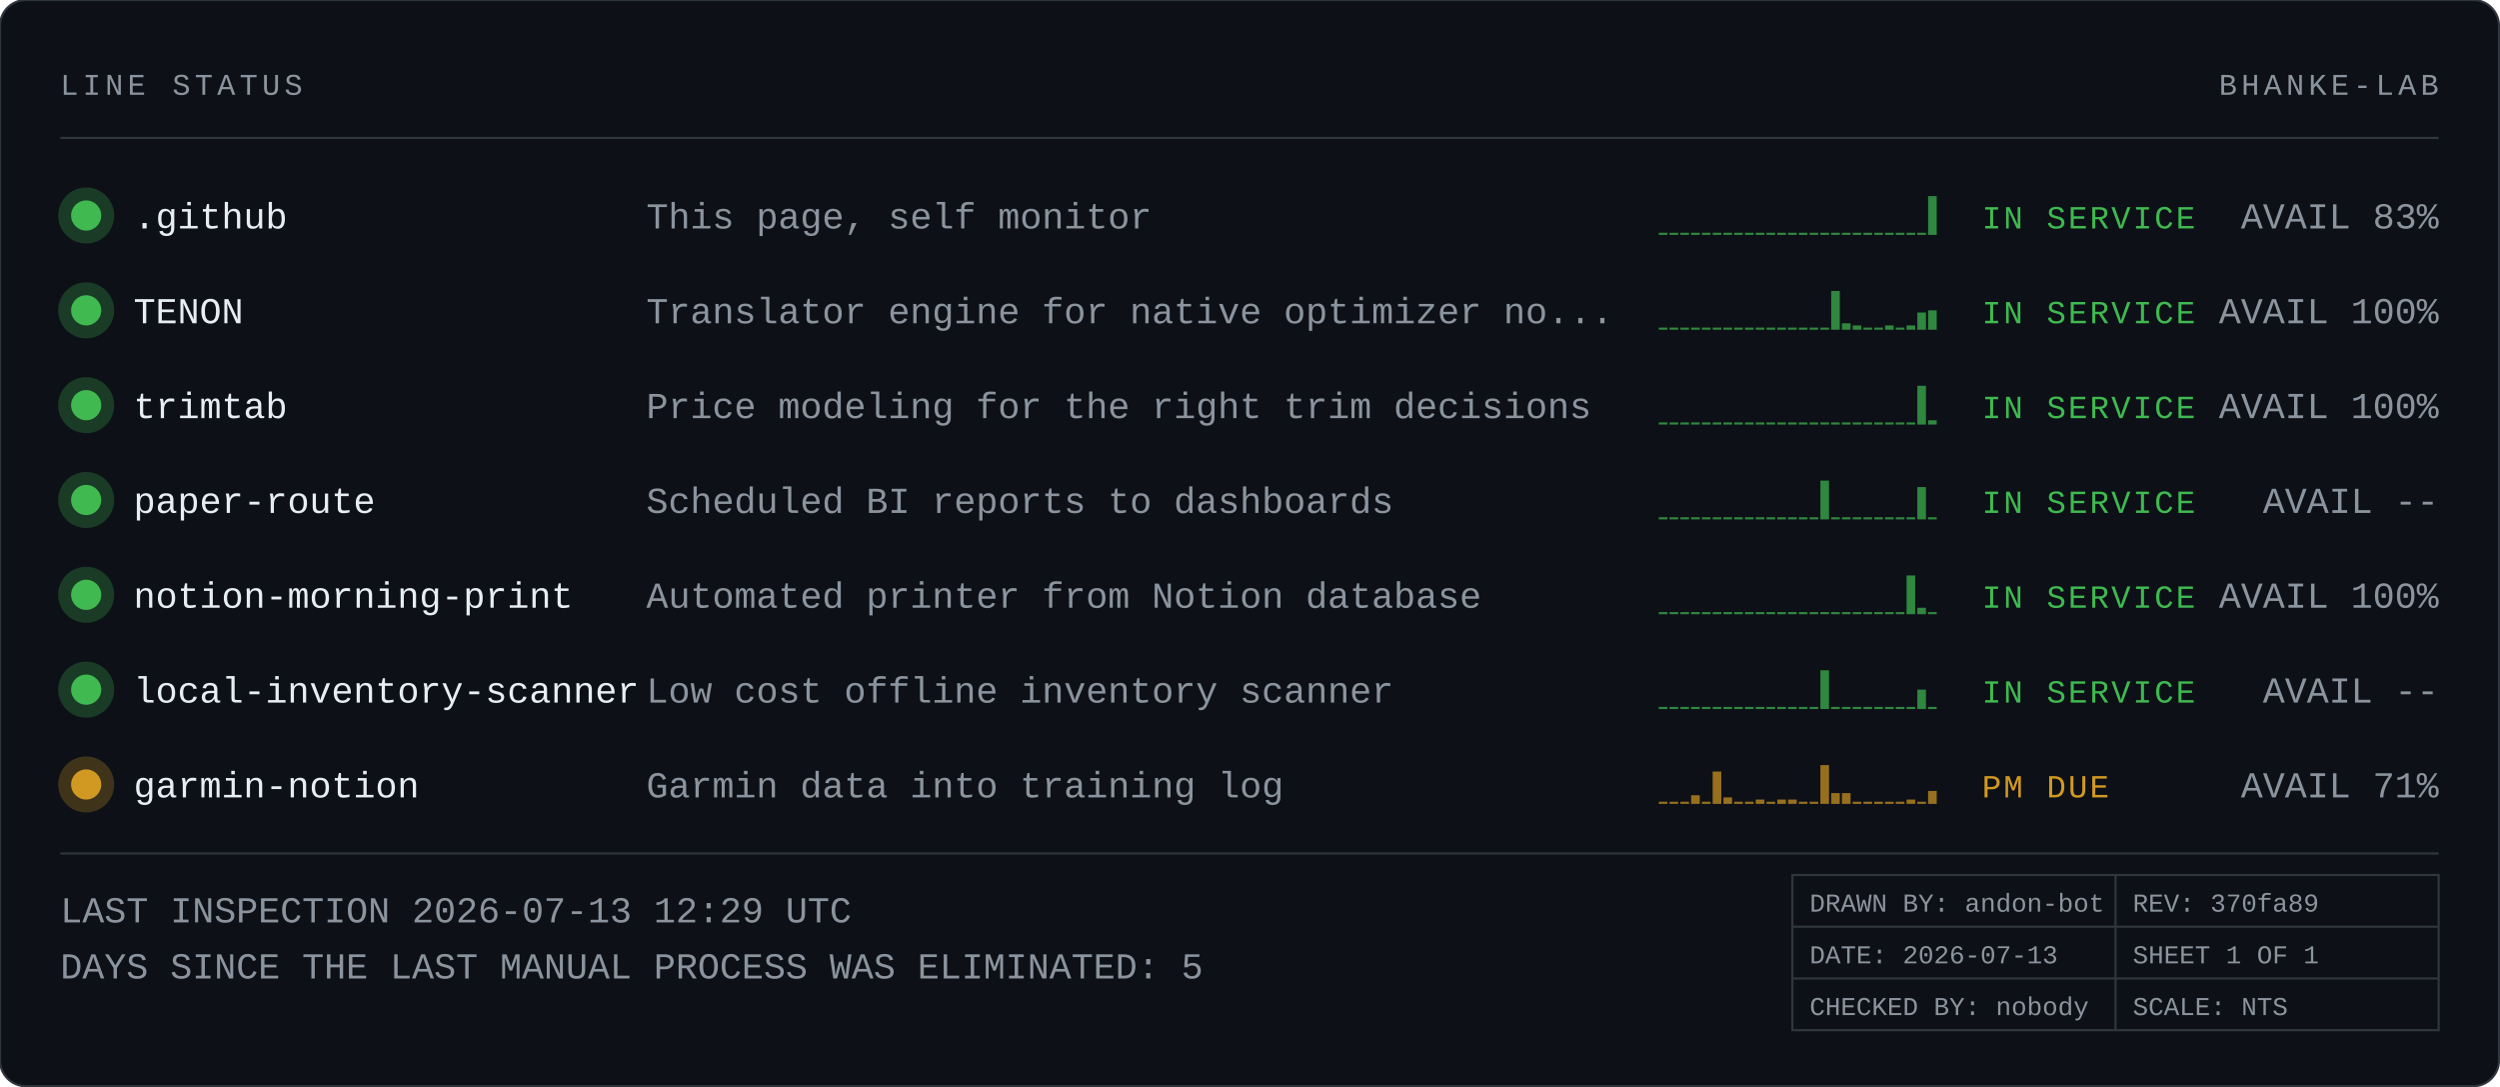
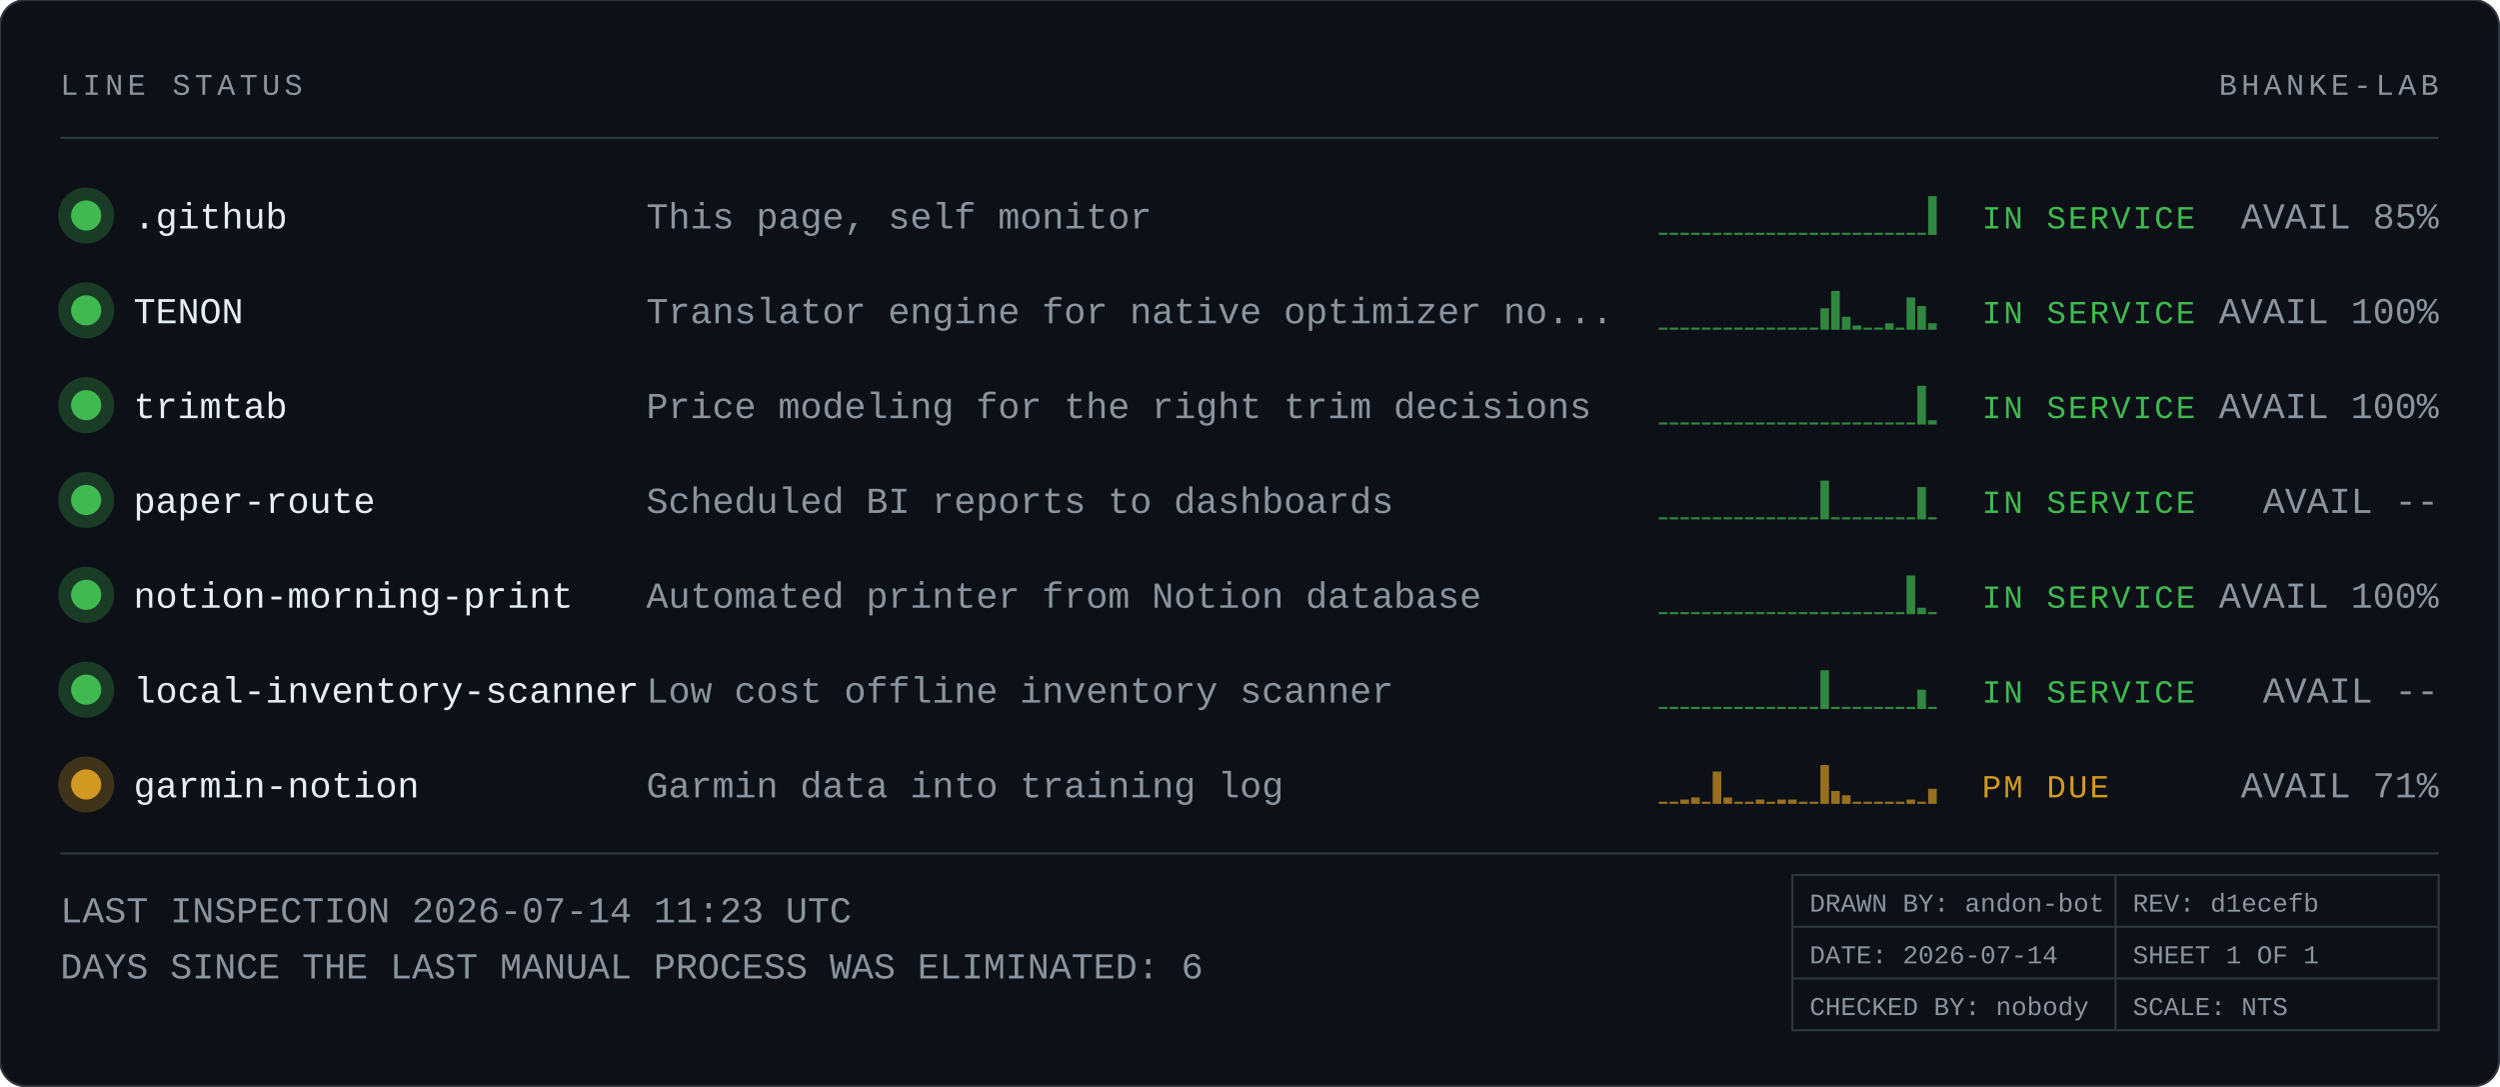
<svg xmlns="http://www.w3.org/2000/svg" width="1160" height="504" viewBox="0 0 1160 504" role="img" aria-label="Andon board">
  <style>
text { font-family: Consolas, 'Courier New', monospace; font-size: 17px; }
.hd { fill: #8b949e; font-size: 14px; letter-spacing: 2px; }
.name { fill: #e6edf3; }
.dim { fill: #8b949e; }
.st { font-size: 15px; letter-spacing: 1px; }
.tb { fill: #8b949e; font-size: 12px; }
</style>
  <rect x="0" y="0" width="1160" height="504" rx="12" fill="#0d1117" stroke="#30363d" />
  <text x="28" y="44" class="hd">LINE STATUS</text>
  <text x="1132" y="44" class="hd" text-anchor="end">BHANKE-LAB</text>
  <line x1="28" y1="64" x2="1132" y2="64" stroke="#30363d" />
  <circle cx="40" cy="100" r="13" fill="#3fb950" opacity="0.25" />
  <circle cx="40" cy="100" r="7" fill="#3fb950" />
  <text x="62" y="106" class="name">.github</text>
  <text x="300" y="106" class="dim">This page, self monitor</text>
  <rect x="770" y="108" width="4" height="1" fill="#3fb950" opacity="0.7" />
  <rect x="775" y="108" width="4" height="1" fill="#3fb950" opacity="0.7" />
  <rect x="780" y="108" width="4" height="1" fill="#3fb950" opacity="0.7" />
  <rect x="785" y="108" width="4" height="1" fill="#3fb950" opacity="0.7" />
  <rect x="790" y="108" width="4" height="1" fill="#3fb950" opacity="0.7" />
  <rect x="795" y="108" width="4" height="1" fill="#3fb950" opacity="0.7" />
  <rect x="800" y="108" width="4" height="1" fill="#3fb950" opacity="0.7" />
  <rect x="805" y="108" width="4" height="1" fill="#3fb950" opacity="0.7" />
  <rect x="810" y="108" width="4" height="1" fill="#3fb950" opacity="0.7" />
  <rect x="815" y="108" width="4" height="1" fill="#3fb950" opacity="0.7" />
  <rect x="820" y="108" width="4" height="1" fill="#3fb950" opacity="0.7" />
  <rect x="825" y="108" width="4" height="1" fill="#3fb950" opacity="0.7" />
  <rect x="830" y="108" width="4" height="1" fill="#3fb950" opacity="0.7" />
  <rect x="835" y="108" width="4" height="1" fill="#3fb950" opacity="0.7" />
  <rect x="840" y="108" width="4" height="1" fill="#3fb950" opacity="0.7" />
  <rect x="845" y="108" width="4" height="1" fill="#3fb950" opacity="0.7" />
  <rect x="850" y="108" width="4" height="1" fill="#3fb950" opacity="0.7" />
  <rect x="855" y="108" width="4" height="1" fill="#3fb950" opacity="0.7" />
  <rect x="860" y="108" width="4" height="1" fill="#3fb950" opacity="0.7" />
  <rect x="865" y="108" width="4" height="1" fill="#3fb950" opacity="0.7" />
  <rect x="870" y="108" width="4" height="1" fill="#3fb950" opacity="0.7" />
  <rect x="875" y="108" width="4" height="1" fill="#3fb950" opacity="0.7" />
  <rect x="880" y="108" width="4" height="1" fill="#3fb950" opacity="0.7" />
  <rect x="885" y="108" width="4" height="1" fill="#3fb950" opacity="0.7" />
  <rect x="890" y="108" width="4" height="1" fill="#3fb950" opacity="0.7" />
  <rect x="895" y="91" width="4" height="18" fill="#3fb950" opacity="0.7" />
  <text x="920" y="106" class="st" fill="#3fb950">IN SERVICE</text>
-   <text x="1132" y="106" class="dim" text-anchor="end">AVAIL 83%</text>
+   <text x="1132" y="106" class="dim" text-anchor="end">AVAIL 85%</text>
  <circle cx="40" cy="144" r="13" fill="#3fb950" opacity="0.25" />
  <circle cx="40" cy="144" r="7" fill="#3fb950" />
  <text x="62" y="150" class="name">TENON</text>
  <text x="300" y="150" class="dim">Translator engine for native optimizer no...</text>
  <rect x="770" y="152" width="4" height="1" fill="#3fb950" opacity="0.7" />
  <rect x="775" y="152" width="4" height="1" fill="#3fb950" opacity="0.7" />
  <rect x="780" y="152" width="4" height="1" fill="#3fb950" opacity="0.7" />
  <rect x="785" y="152" width="4" height="1" fill="#3fb950" opacity="0.7" />
  <rect x="790" y="152" width="4" height="1" fill="#3fb950" opacity="0.7" />
  <rect x="795" y="152" width="4" height="1" fill="#3fb950" opacity="0.7" />
  <rect x="800" y="152" width="4" height="1" fill="#3fb950" opacity="0.7" />
  <rect x="805" y="152" width="4" height="1" fill="#3fb950" opacity="0.7" />
  <rect x="810" y="152" width="4" height="1" fill="#3fb950" opacity="0.7" />
  <rect x="815" y="152" width="4" height="1" fill="#3fb950" opacity="0.7" />
  <rect x="820" y="152" width="4" height="1" fill="#3fb950" opacity="0.7" />
  <rect x="825" y="152" width="4" height="1" fill="#3fb950" opacity="0.7" />
  <rect x="830" y="152" width="4" height="1" fill="#3fb950" opacity="0.7" />
  <rect x="835" y="152" width="4" height="1" fill="#3fb950" opacity="0.7" />
  <rect x="840" y="152" width="4" height="1" fill="#3fb950" opacity="0.7" />
-   <rect x="845" y="152" width="4" height="1" fill="#3fb950" opacity="0.7" />
+   <rect x="845" y="143" width="4" height="10" fill="#3fb950" opacity="0.7" />
  <rect x="850" y="135" width="4" height="18" fill="#3fb950" opacity="0.7" />
-   <rect x="855" y="150" width="4" height="3" fill="#3fb950" opacity="0.7" />
+   <rect x="855" y="147" width="4" height="6" fill="#3fb950" opacity="0.7" />
  <rect x="860" y="151" width="4" height="2" fill="#3fb950" opacity="0.7" />
  <rect x="865" y="152" width="4" height="1" fill="#3fb950" opacity="0.7" />
  <rect x="870" y="152" width="4" height="1" fill="#3fb950" opacity="0.7" />
-   <rect x="875" y="151" width="4" height="2" fill="#3fb950" opacity="0.7" />
+   <rect x="875" y="150" width="4" height="3" fill="#3fb950" opacity="0.7" />
  <rect x="880" y="152" width="4" height="1" fill="#3fb950" opacity="0.7" />
-   <rect x="885" y="151" width="4" height="2" fill="#3fb950" opacity="0.7" />
-   <rect x="890" y="145" width="4" height="8" fill="#3fb950" opacity="0.7" />
-   <rect x="895" y="144" width="4" height="9" fill="#3fb950" opacity="0.7" />
+   <rect x="885" y="138" width="4" height="15" fill="#3fb950" opacity="0.7" />
+   <rect x="890" y="142" width="4" height="11" fill="#3fb950" opacity="0.7" />
+   <rect x="895" y="150" width="4" height="3" fill="#3fb950" opacity="0.7" />
  <text x="920" y="150" class="st" fill="#3fb950">IN SERVICE</text>
  <text x="1132" y="150" class="dim" text-anchor="end">AVAIL 100%</text>
  <circle cx="40" cy="188" r="13" fill="#3fb950" opacity="0.25" />
  <circle cx="40" cy="188" r="7" fill="#3fb950" />
  <text x="62" y="194" class="name">trimtab</text>
  <text x="300" y="194" class="dim">Price modeling for the right trim decisions</text>
  <rect x="770" y="196" width="4" height="1" fill="#3fb950" opacity="0.7" />
  <rect x="775" y="196" width="4" height="1" fill="#3fb950" opacity="0.7" />
  <rect x="780" y="196" width="4" height="1" fill="#3fb950" opacity="0.7" />
  <rect x="785" y="196" width="4" height="1" fill="#3fb950" opacity="0.7" />
  <rect x="790" y="196" width="4" height="1" fill="#3fb950" opacity="0.7" />
  <rect x="795" y="196" width="4" height="1" fill="#3fb950" opacity="0.7" />
  <rect x="800" y="196" width="4" height="1" fill="#3fb950" opacity="0.7" />
  <rect x="805" y="196" width="4" height="1" fill="#3fb950" opacity="0.7" />
  <rect x="810" y="196" width="4" height="1" fill="#3fb950" opacity="0.7" />
  <rect x="815" y="196" width="4" height="1" fill="#3fb950" opacity="0.7" />
  <rect x="820" y="196" width="4" height="1" fill="#3fb950" opacity="0.7" />
  <rect x="825" y="196" width="4" height="1" fill="#3fb950" opacity="0.7" />
  <rect x="830" y="196" width="4" height="1" fill="#3fb950" opacity="0.7" />
  <rect x="835" y="196" width="4" height="1" fill="#3fb950" opacity="0.7" />
  <rect x="840" y="196" width="4" height="1" fill="#3fb950" opacity="0.7" />
  <rect x="845" y="196" width="4" height="1" fill="#3fb950" opacity="0.7" />
  <rect x="850" y="196" width="4" height="1" fill="#3fb950" opacity="0.7" />
  <rect x="855" y="196" width="4" height="1" fill="#3fb950" opacity="0.7" />
  <rect x="860" y="196" width="4" height="1" fill="#3fb950" opacity="0.7" />
  <rect x="865" y="196" width="4" height="1" fill="#3fb950" opacity="0.7" />
  <rect x="870" y="196" width="4" height="1" fill="#3fb950" opacity="0.7" />
  <rect x="875" y="196" width="4" height="1" fill="#3fb950" opacity="0.7" />
  <rect x="880" y="196" width="4" height="1" fill="#3fb950" opacity="0.7" />
  <rect x="885" y="196" width="4" height="1" fill="#3fb950" opacity="0.7" />
  <rect x="890" y="179" width="4" height="18" fill="#3fb950" opacity="0.7" />
  <rect x="895" y="195" width="4" height="2" fill="#3fb950" opacity="0.7" />
  <text x="920" y="194" class="st" fill="#3fb950">IN SERVICE</text>
  <text x="1132" y="194" class="dim" text-anchor="end">AVAIL 100%</text>
  <circle cx="40" cy="232" r="13" fill="#3fb950" opacity="0.25" />
  <circle cx="40" cy="232" r="7" fill="#3fb950" />
  <text x="62" y="238" class="name">paper-route</text>
  <text x="300" y="238" class="dim">Scheduled BI reports to dashboards</text>
  <rect x="770" y="240" width="4" height="1" fill="#3fb950" opacity="0.7" />
  <rect x="775" y="240" width="4" height="1" fill="#3fb950" opacity="0.7" />
  <rect x="780" y="240" width="4" height="1" fill="#3fb950" opacity="0.7" />
  <rect x="785" y="240" width="4" height="1" fill="#3fb950" opacity="0.7" />
  <rect x="790" y="240" width="4" height="1" fill="#3fb950" opacity="0.7" />
  <rect x="795" y="240" width="4" height="1" fill="#3fb950" opacity="0.7" />
  <rect x="800" y="240" width="4" height="1" fill="#3fb950" opacity="0.7" />
  <rect x="805" y="240" width="4" height="1" fill="#3fb950" opacity="0.7" />
  <rect x="810" y="240" width="4" height="1" fill="#3fb950" opacity="0.7" />
  <rect x="815" y="240" width="4" height="1" fill="#3fb950" opacity="0.7" />
  <rect x="820" y="240" width="4" height="1" fill="#3fb950" opacity="0.7" />
  <rect x="825" y="240" width="4" height="1" fill="#3fb950" opacity="0.7" />
  <rect x="830" y="240" width="4" height="1" fill="#3fb950" opacity="0.7" />
  <rect x="835" y="240" width="4" height="1" fill="#3fb950" opacity="0.7" />
  <rect x="840" y="240" width="4" height="1" fill="#3fb950" opacity="0.7" />
  <rect x="845" y="223" width="4" height="18" fill="#3fb950" opacity="0.7" />
  <rect x="850" y="240" width="4" height="1" fill="#3fb950" opacity="0.7" />
  <rect x="855" y="240" width="4" height="1" fill="#3fb950" opacity="0.7" />
  <rect x="860" y="240" width="4" height="1" fill="#3fb950" opacity="0.7" />
  <rect x="865" y="240" width="4" height="1" fill="#3fb950" opacity="0.7" />
  <rect x="870" y="240" width="4" height="1" fill="#3fb950" opacity="0.7" />
  <rect x="875" y="240" width="4" height="1" fill="#3fb950" opacity="0.7" />
  <rect x="880" y="240" width="4" height="1" fill="#3fb950" opacity="0.7" />
  <rect x="885" y="240" width="4" height="1" fill="#3fb950" opacity="0.7" />
  <rect x="890" y="226" width="4" height="15" fill="#3fb950" opacity="0.7" />
  <rect x="895" y="240" width="4" height="1" fill="#3fb950" opacity="0.7" />
  <text x="920" y="238" class="st" fill="#3fb950">IN SERVICE</text>
  <text x="1132" y="238" class="dim" text-anchor="end">AVAIL --</text>
  <circle cx="40" cy="276" r="13" fill="#3fb950" opacity="0.25" />
  <circle cx="40" cy="276" r="7" fill="#3fb950" />
  <text x="62" y="282" class="name">notion-morning-print</text>
  <text x="300" y="282" class="dim">Automated printer from Notion database</text>
  <rect x="770" y="284" width="4" height="1" fill="#3fb950" opacity="0.7" />
  <rect x="775" y="284" width="4" height="1" fill="#3fb950" opacity="0.7" />
  <rect x="780" y="284" width="4" height="1" fill="#3fb950" opacity="0.7" />
  <rect x="785" y="284" width="4" height="1" fill="#3fb950" opacity="0.7" />
  <rect x="790" y="284" width="4" height="1" fill="#3fb950" opacity="0.7" />
  <rect x="795" y="284" width="4" height="1" fill="#3fb950" opacity="0.7" />
  <rect x="800" y="284" width="4" height="1" fill="#3fb950" opacity="0.7" />
  <rect x="805" y="284" width="4" height="1" fill="#3fb950" opacity="0.7" />
  <rect x="810" y="284" width="4" height="1" fill="#3fb950" opacity="0.7" />
  <rect x="815" y="284" width="4" height="1" fill="#3fb950" opacity="0.7" />
  <rect x="820" y="284" width="4" height="1" fill="#3fb950" opacity="0.7" />
  <rect x="825" y="284" width="4" height="1" fill="#3fb950" opacity="0.7" />
  <rect x="830" y="284" width="4" height="1" fill="#3fb950" opacity="0.7" />
  <rect x="835" y="284" width="4" height="1" fill="#3fb950" opacity="0.7" />
  <rect x="840" y="284" width="4" height="1" fill="#3fb950" opacity="0.7" />
  <rect x="845" y="284" width="4" height="1" fill="#3fb950" opacity="0.7" />
  <rect x="850" y="284" width="4" height="1" fill="#3fb950" opacity="0.7" />
  <rect x="855" y="284" width="4" height="1" fill="#3fb950" opacity="0.7" />
  <rect x="860" y="284" width="4" height="1" fill="#3fb950" opacity="0.7" />
  <rect x="865" y="284" width="4" height="1" fill="#3fb950" opacity="0.7" />
  <rect x="870" y="284" width="4" height="1" fill="#3fb950" opacity="0.7" />
  <rect x="875" y="284" width="4" height="1" fill="#3fb950" opacity="0.7" />
  <rect x="880" y="284" width="4" height="1" fill="#3fb950" opacity="0.7" />
  <rect x="885" y="267" width="4" height="18" fill="#3fb950" opacity="0.7" />
  <rect x="890" y="282" width="4" height="3" fill="#3fb950" opacity="0.7" />
  <rect x="895" y="284" width="4" height="1" fill="#3fb950" opacity="0.7" />
  <text x="920" y="282" class="st" fill="#3fb950">IN SERVICE</text>
  <text x="1132" y="282" class="dim" text-anchor="end">AVAIL 100%</text>
  <circle cx="40" cy="320" r="13" fill="#3fb950" opacity="0.25" />
  <circle cx="40" cy="320" r="7" fill="#3fb950" />
  <text x="62" y="326" class="name">local-inventory-scanner</text>
  <text x="300" y="326" class="dim">Low cost offline inventory scanner</text>
  <rect x="770" y="328" width="4" height="1" fill="#3fb950" opacity="0.7" />
  <rect x="775" y="328" width="4" height="1" fill="#3fb950" opacity="0.7" />
  <rect x="780" y="328" width="4" height="1" fill="#3fb950" opacity="0.7" />
  <rect x="785" y="328" width="4" height="1" fill="#3fb950" opacity="0.7" />
  <rect x="790" y="328" width="4" height="1" fill="#3fb950" opacity="0.7" />
  <rect x="795" y="328" width="4" height="1" fill="#3fb950" opacity="0.7" />
  <rect x="800" y="328" width="4" height="1" fill="#3fb950" opacity="0.7" />
  <rect x="805" y="328" width="4" height="1" fill="#3fb950" opacity="0.7" />
  <rect x="810" y="328" width="4" height="1" fill="#3fb950" opacity="0.7" />
  <rect x="815" y="328" width="4" height="1" fill="#3fb950" opacity="0.7" />
  <rect x="820" y="328" width="4" height="1" fill="#3fb950" opacity="0.7" />
  <rect x="825" y="328" width="4" height="1" fill="#3fb950" opacity="0.7" />
  <rect x="830" y="328" width="4" height="1" fill="#3fb950" opacity="0.7" />
  <rect x="835" y="328" width="4" height="1" fill="#3fb950" opacity="0.7" />
  <rect x="840" y="328" width="4" height="1" fill="#3fb950" opacity="0.7" />
  <rect x="845" y="311" width="4" height="18" fill="#3fb950" opacity="0.7" />
  <rect x="850" y="328" width="4" height="1" fill="#3fb950" opacity="0.7" />
  <rect x="855" y="328" width="4" height="1" fill="#3fb950" opacity="0.7" />
  <rect x="860" y="328" width="4" height="1" fill="#3fb950" opacity="0.7" />
  <rect x="865" y="328" width="4" height="1" fill="#3fb950" opacity="0.7" />
  <rect x="870" y="328" width="4" height="1" fill="#3fb950" opacity="0.7" />
  <rect x="875" y="328" width="4" height="1" fill="#3fb950" opacity="0.7" />
  <rect x="880" y="328" width="4" height="1" fill="#3fb950" opacity="0.7" />
  <rect x="885" y="328" width="4" height="1" fill="#3fb950" opacity="0.7" />
  <rect x="890" y="320" width="4" height="9" fill="#3fb950" opacity="0.7" />
  <rect x="895" y="328" width="4" height="1" fill="#3fb950" opacity="0.7" />
  <text x="920" y="326" class="st" fill="#3fb950">IN SERVICE</text>
  <text x="1132" y="326" class="dim" text-anchor="end">AVAIL --</text>
  <circle cx="40" cy="364" r="13" fill="#d29922" opacity="0.25">
    <animate attributeName="opacity" values="0.25;0.8;0.25" dur="2s" repeatCount="indefinite" />
  </circle>
  <circle cx="40" cy="364" r="7" fill="#d29922" />
  <text x="62" y="370" class="name">garmin-notion</text>
  <text x="300" y="370" class="dim">Garmin data into training log</text>
  <rect x="770" y="372" width="4" height="1" fill="#d29922" opacity="0.7" />
  <rect x="775" y="372" width="4" height="1" fill="#d29922" opacity="0.7" />
-   <rect x="780" y="372" width="4" height="1" fill="#d29922" opacity="0.7" />
-   <rect x="785" y="369" width="4" height="4" fill="#d29922" opacity="0.7" />
+   <rect x="780" y="371" width="4" height="2" fill="#d29922" opacity="0.7" />
+   <rect x="785" y="370" width="4" height="3" fill="#d29922" opacity="0.7" />
  <rect x="790" y="372" width="4" height="1" fill="#d29922" opacity="0.7" />
  <rect x="795" y="358" width="4" height="15" fill="#d29922" opacity="0.7" />
  <rect x="800" y="370" width="4" height="3" fill="#d29922" opacity="0.7" />
  <rect x="805" y="372" width="4" height="1" fill="#d29922" opacity="0.7" />
  <rect x="810" y="372" width="4" height="1" fill="#d29922" opacity="0.7" />
  <rect x="815" y="371" width="4" height="2" fill="#d29922" opacity="0.7" />
  <rect x="820" y="372" width="4" height="1" fill="#d29922" opacity="0.7" />
  <rect x="825" y="371" width="4" height="2" fill="#d29922" opacity="0.7" />
  <rect x="830" y="371" width="4" height="2" fill="#d29922" opacity="0.7" />
  <rect x="835" y="372" width="4" height="1" fill="#d29922" opacity="0.7" />
  <rect x="840" y="372" width="4" height="1" fill="#d29922" opacity="0.7" />
  <rect x="845" y="355" width="4" height="18" fill="#d29922" opacity="0.7" />
-   <rect x="850" y="368" width="4" height="5" fill="#d29922" opacity="0.7" />
-   <rect x="855" y="368" width="4" height="5" fill="#d29922" opacity="0.7" />
+   <rect x="850" y="367" width="4" height="6" fill="#d29922" opacity="0.7" />
+   <rect x="855" y="369" width="4" height="4" fill="#d29922" opacity="0.7" />
  <rect x="860" y="372" width="4" height="1" fill="#d29922" opacity="0.7" />
  <rect x="865" y="372" width="4" height="1" fill="#d29922" opacity="0.7" />
  <rect x="870" y="372" width="4" height="1" fill="#d29922" opacity="0.7" />
  <rect x="875" y="372" width="4" height="1" fill="#d29922" opacity="0.7" />
  <rect x="880" y="372" width="4" height="1" fill="#d29922" opacity="0.7" />
  <rect x="885" y="371" width="4" height="2" fill="#d29922" opacity="0.7" />
  <rect x="890" y="372" width="4" height="1" fill="#d29922" opacity="0.7" />
-   <rect x="895" y="367" width="4" height="6" fill="#d29922" opacity="0.7" />
+   <rect x="895" y="366" width="4" height="7" fill="#d29922" opacity="0.7" />
  <text x="920" y="370" class="st" fill="#d29922">PM DUE</text>
  <text x="1132" y="370" class="dim" text-anchor="end">AVAIL 71%</text>
  <line x1="28" y1="396" x2="1132" y2="396" stroke="#30363d" />
-   <text x="28" y="428" class="dim">LAST INSPECTION 2026-07-13 12:29 UTC</text>
-   <text x="28" y="454" class="dim">DAYS SINCE THE LAST MANUAL PROCESS WAS ELIMINATED: 5</text>
+   <text x="28" y="428" class="dim">LAST INSPECTION 2026-07-14 11:23 UTC</text>
+   <text x="28" y="454" class="dim">DAYS SINCE THE LAST MANUAL PROCESS WAS ELIMINATED: 6</text>
  <rect x="832" y="406" width="300" height="72" fill="none" stroke="#30363d" />
  <line x1="832" y1="430" x2="1132" y2="430" stroke="#30363d" />
  <line x1="832" y1="454" x2="1132" y2="454" stroke="#30363d" />
  <line x1="982" y1="406" x2="982" y2="478" stroke="#30363d" />
  <text x="840" y="423" class="tb">DRAWN BY: andon-bot</text>
-   <text x="990" y="423" class="tb">REV: 370fa89</text>
-   <text x="840" y="447" class="tb">DATE: 2026-07-13</text>
+   <text x="990" y="423" class="tb">REV: d1ecefb</text>
+   <text x="840" y="447" class="tb">DATE: 2026-07-14</text>
  <text x="990" y="447" class="tb">SHEET 1 OF 1</text>
  <text x="840" y="471" class="tb">CHECKED BY: nobody</text>
  <text x="990" y="471" class="tb">SCALE: NTS</text>
</svg>
